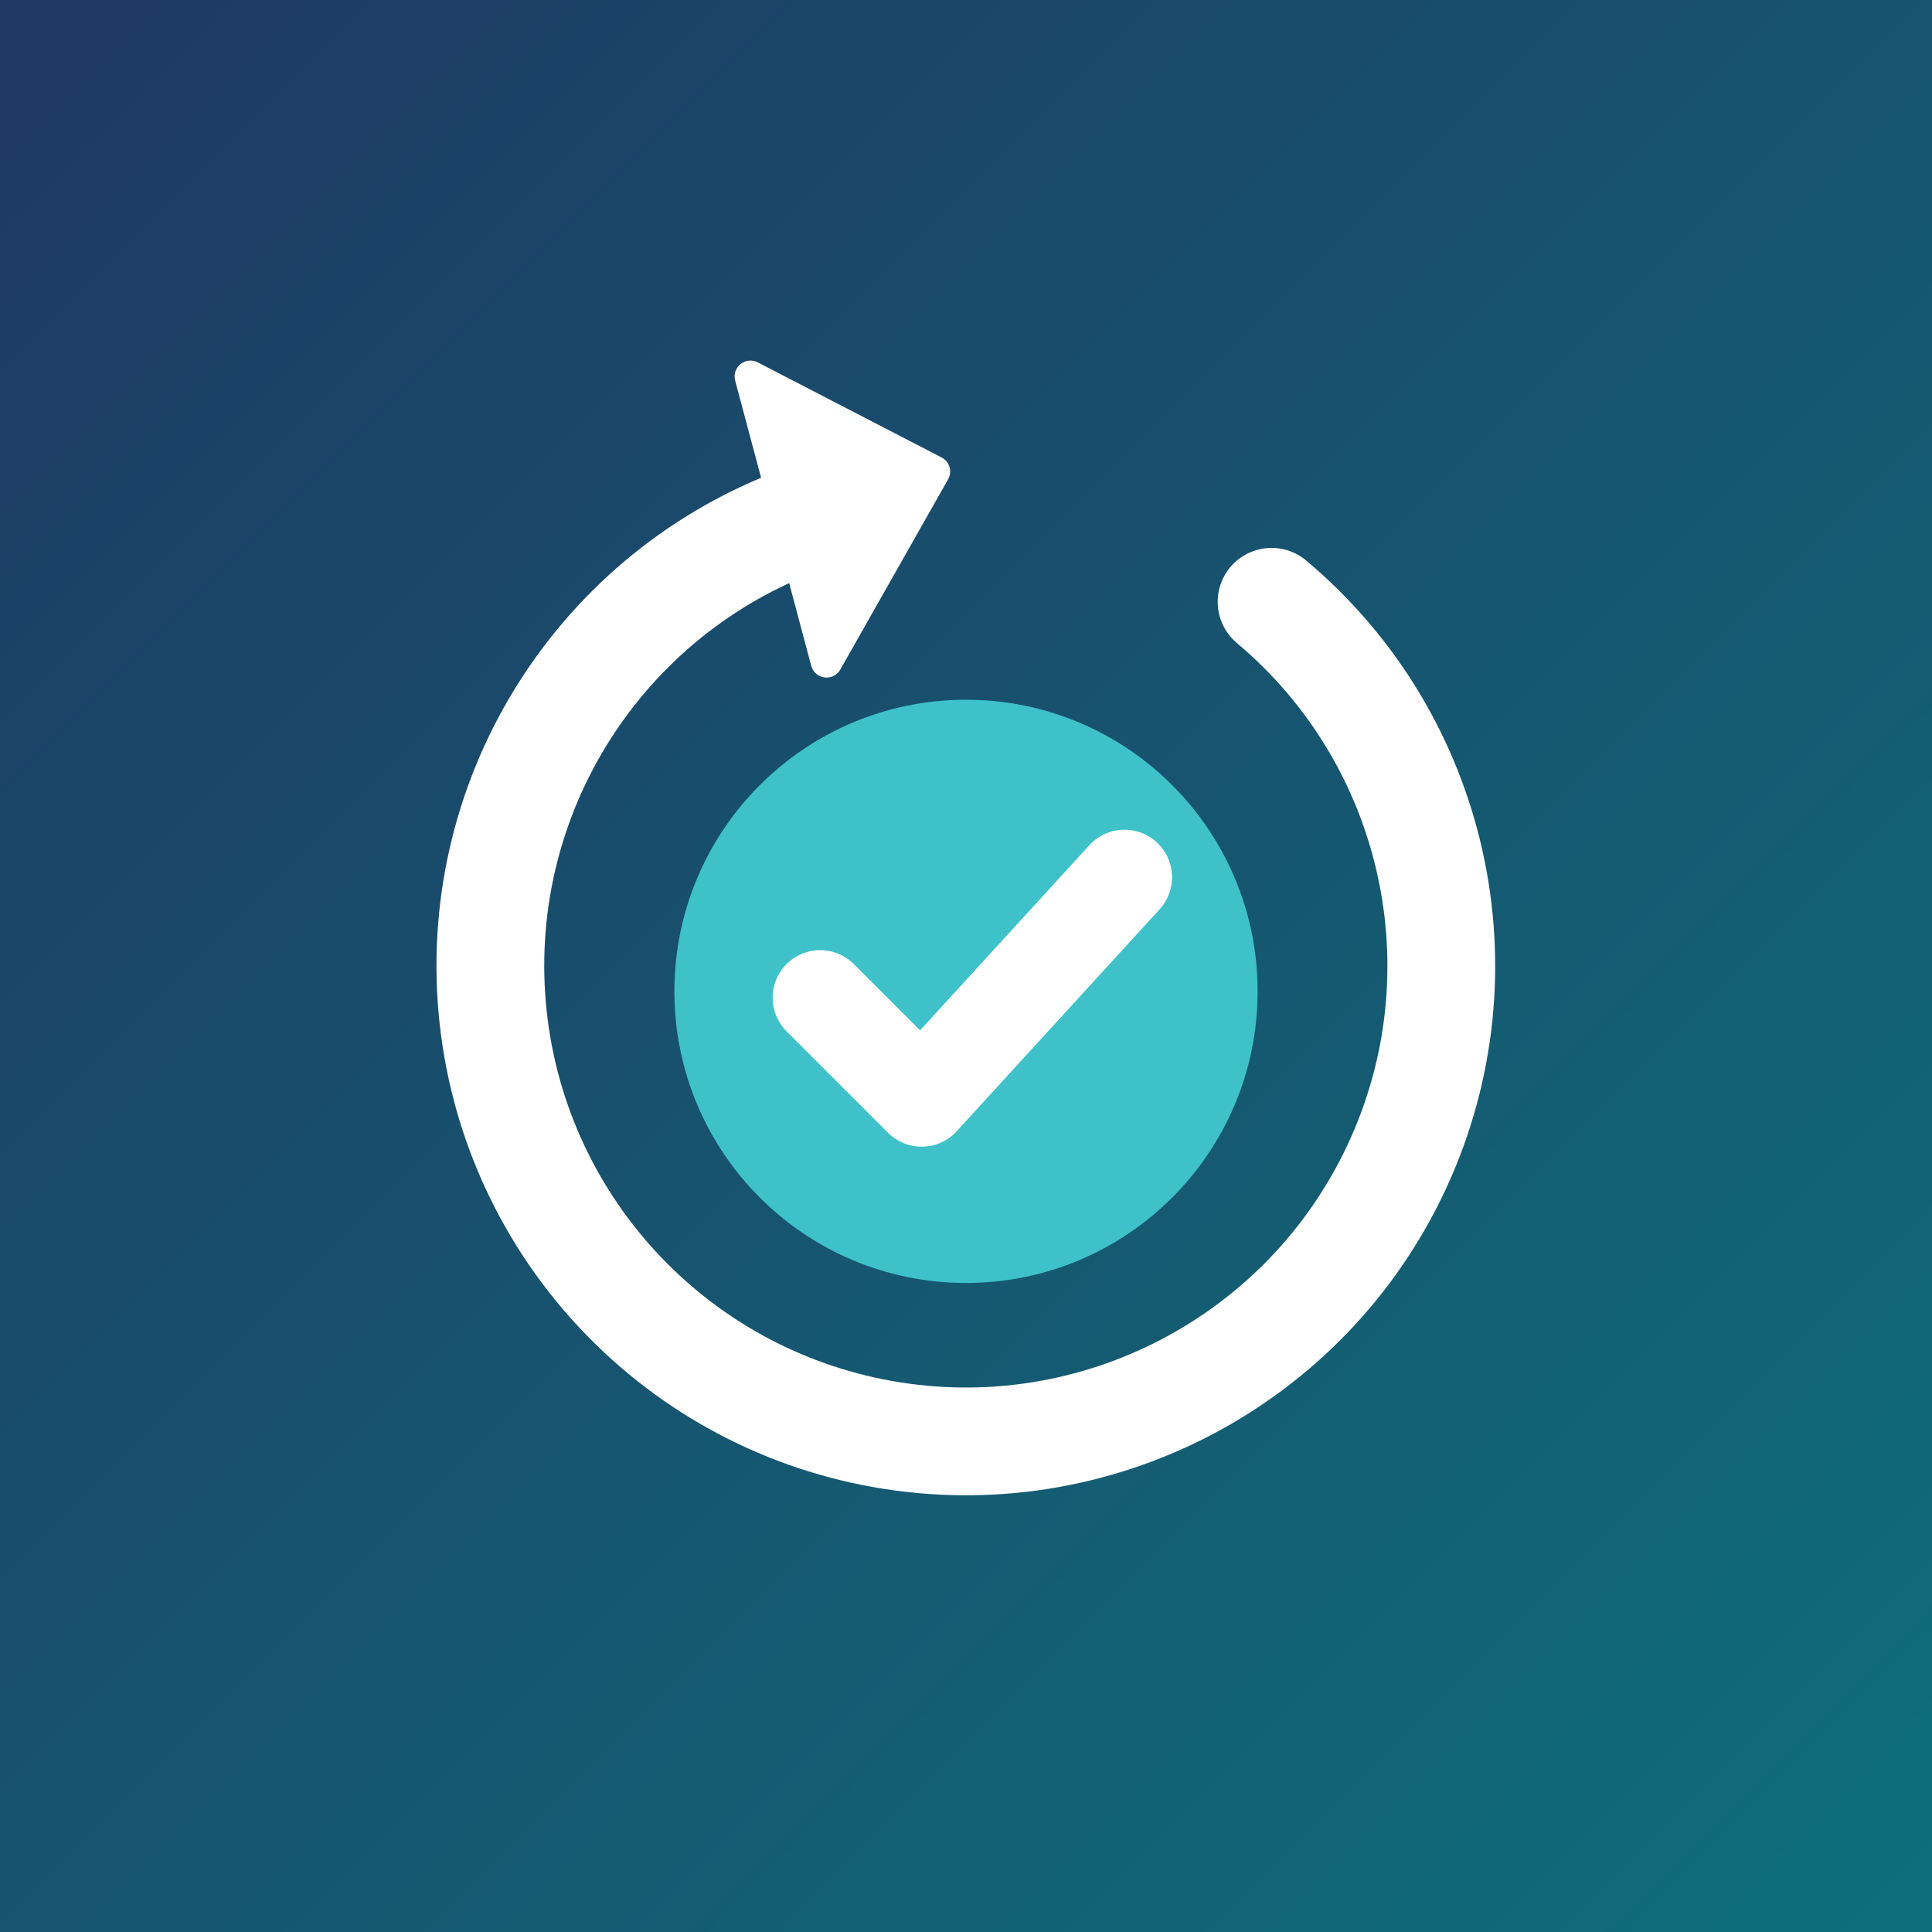
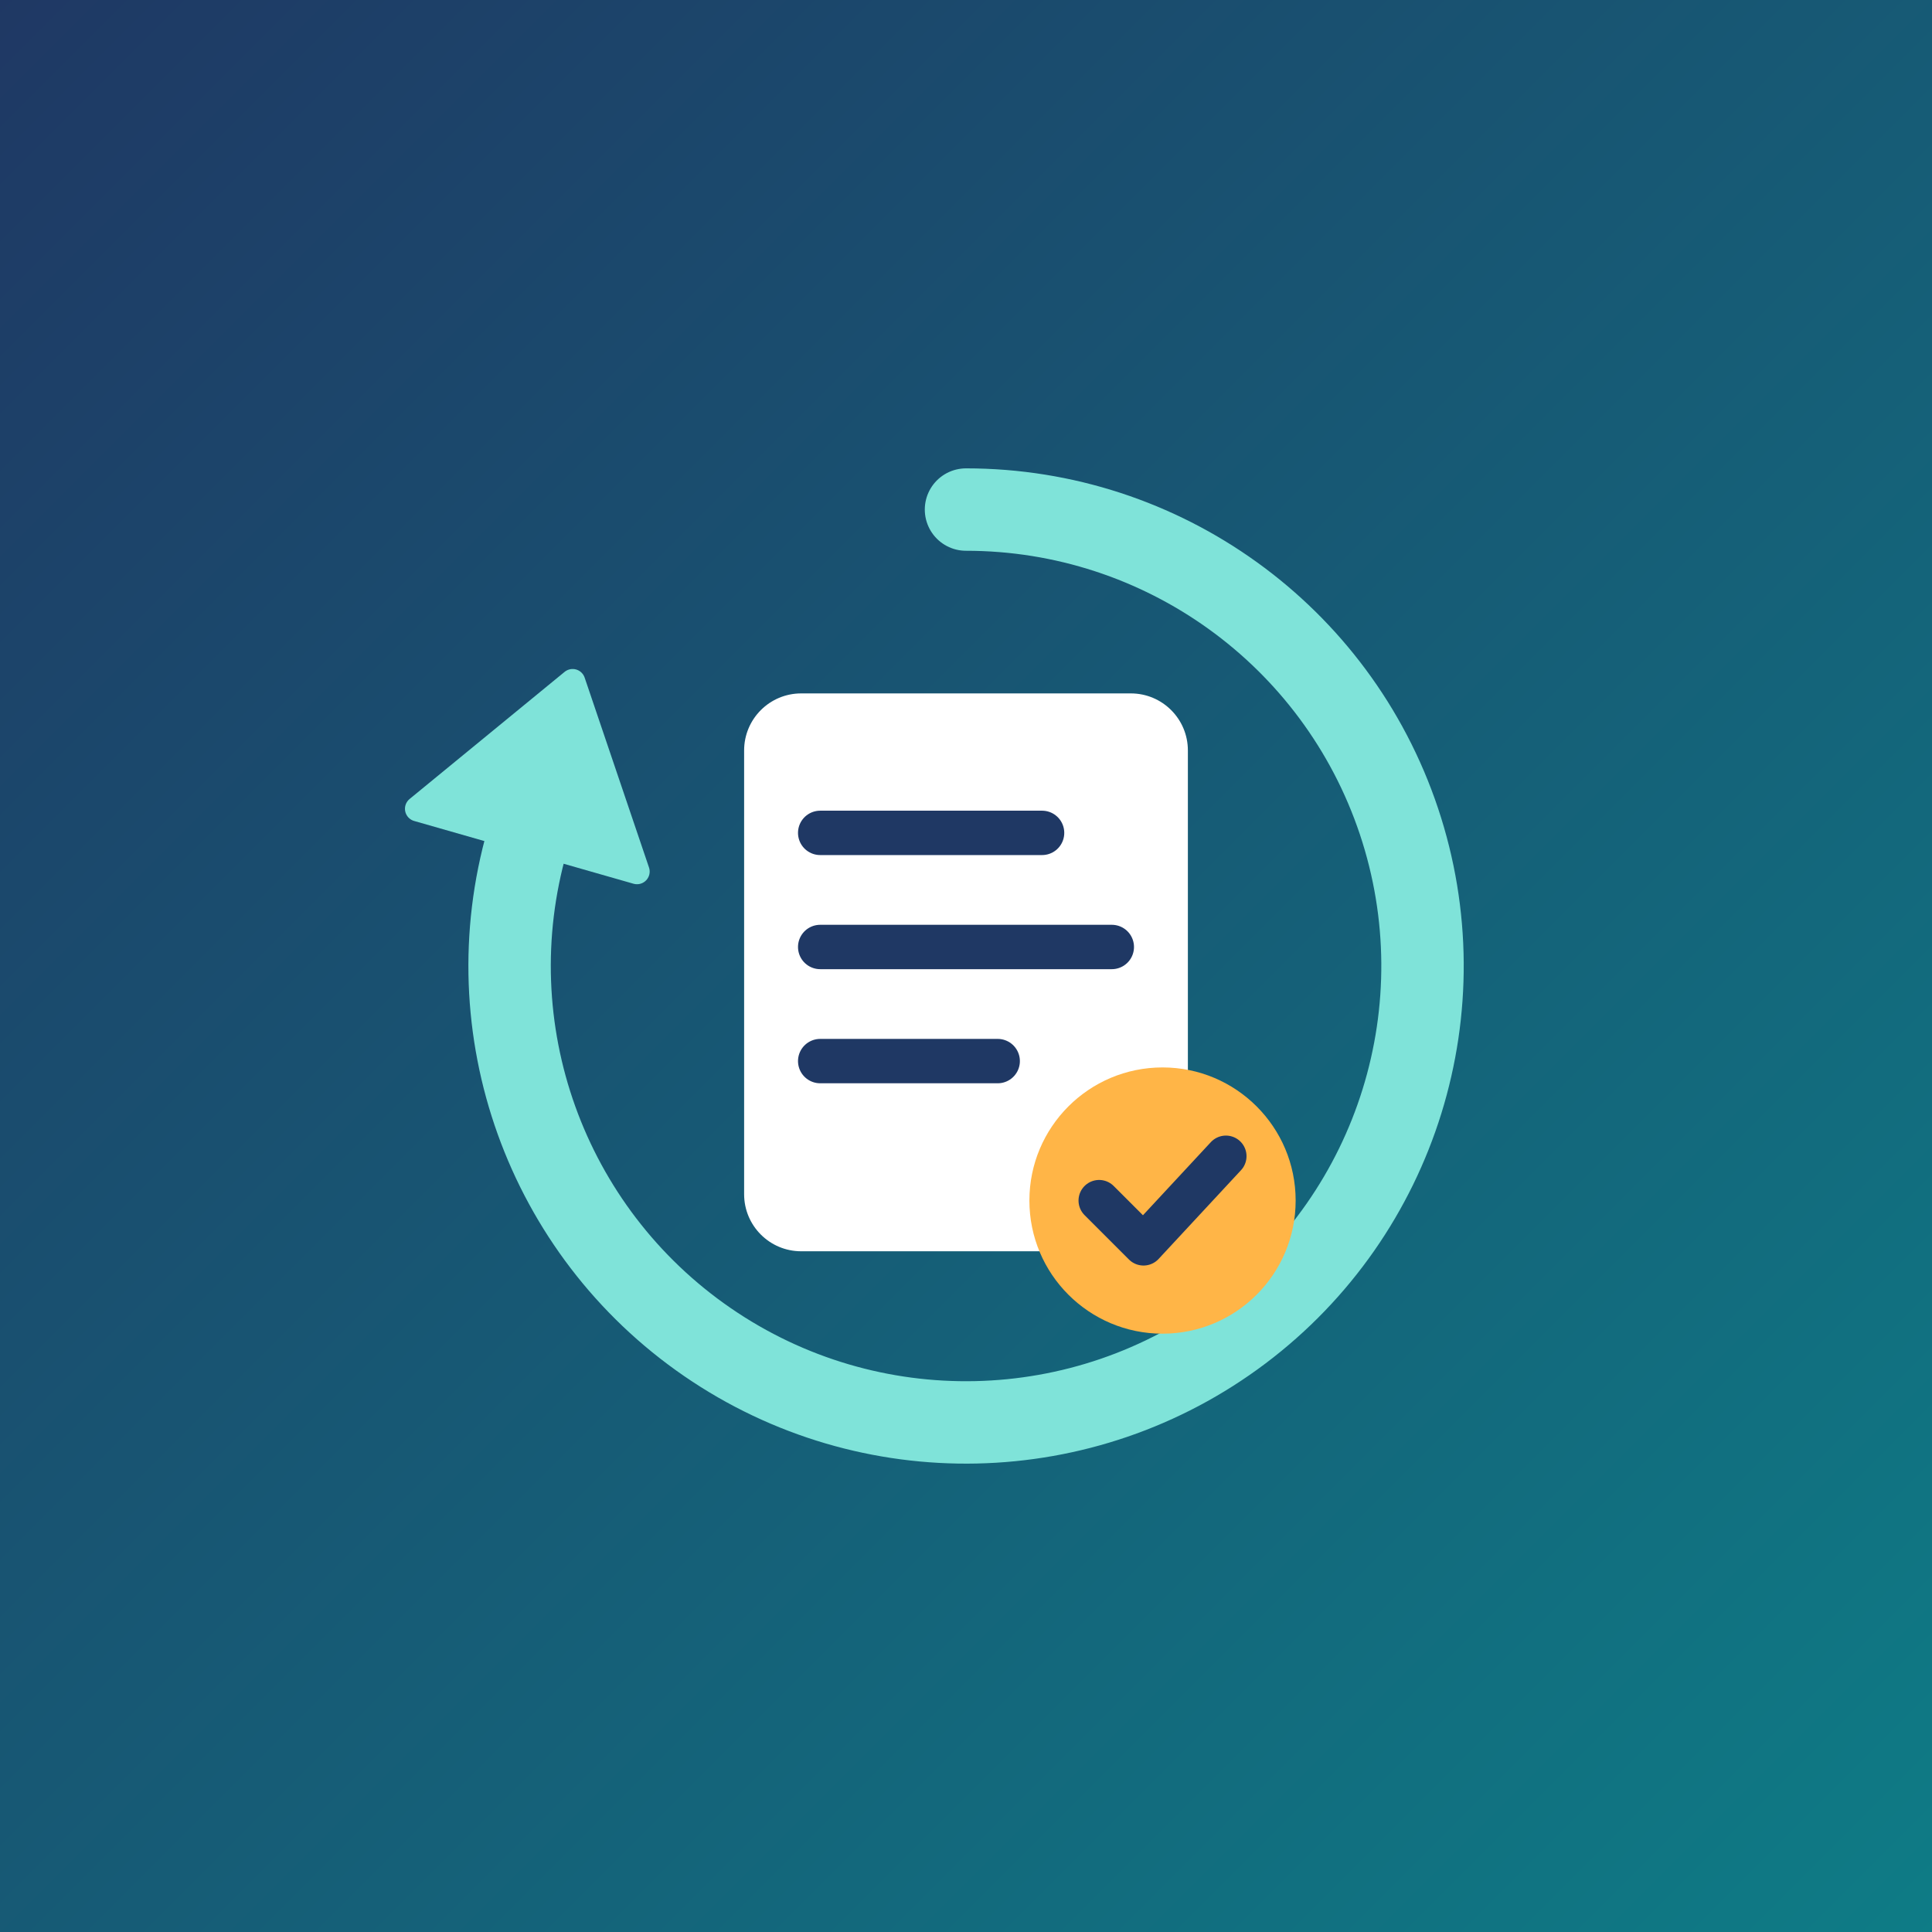
<svg xmlns="http://www.w3.org/2000/svg" viewBox="0 0 512 512">
  <defs>
    <linearGradient id="g" x1="0" y1="0" x2="1" y2="1">
      <stop offset="0" stop-color="#1F3864" />
-       <stop offset="1" stop-color="#0E6F7A" />
+       <stop offset="1" stop-color="#0E7C86" />
    </linearGradient>
  </defs>
  <rect width="512" height="512" fill="url(#g)" />
  <g transform="translate(256 256) scale(0.84) translate(-256 -256)">
-     <path d="M352.4 141.1 A150 150 0 1 1 204.7 115" fill="none" stroke="#FFFFFF" stroke-width="34" stroke-linecap="round" />
-     <path d="M246 100 L188 70 L212 160 Z" fill="#FFFFFF" stroke="#FFFFFF" stroke-width="10" stroke-linejoin="round" />
-     <circle cx="256" cy="264" r="92" fill="#3FC1C9" />
-     <path d="M210 266 l32 32 l64 -70" fill="none" stroke="#FFFFFF" stroke-width="30" stroke-linecap="round" stroke-linejoin="round" />
+     <path d="M256.0 112.0 A144 144 0 1 1 117.6 216.3" fill="none" stroke="#7FE3D9" stroke-width="26" stroke-linecap="round" />
+     <path d="M131.9 166.3 L83.0 206.4 L152.2 226.2 Z" fill="#7FE3D9" stroke="#7FE3D9" stroke-width="8" stroke-linejoin="round" />
+     <rect x="186" y="170" width="140" height="176" rx="18" fill="#fff" />
+     <path d="M210 214h70M210 250h92M210 286h56" stroke="#1F3864" stroke-width="14" stroke-linecap="round" />
+     <circle cx="318" cy="330" r="42" fill="#FFB547" />
+     <path d="M298 330l14 14 26-28" fill="none" stroke="#1F3864" stroke-width="13" stroke-linecap="round" stroke-linejoin="round" />
  </g>
</svg>
